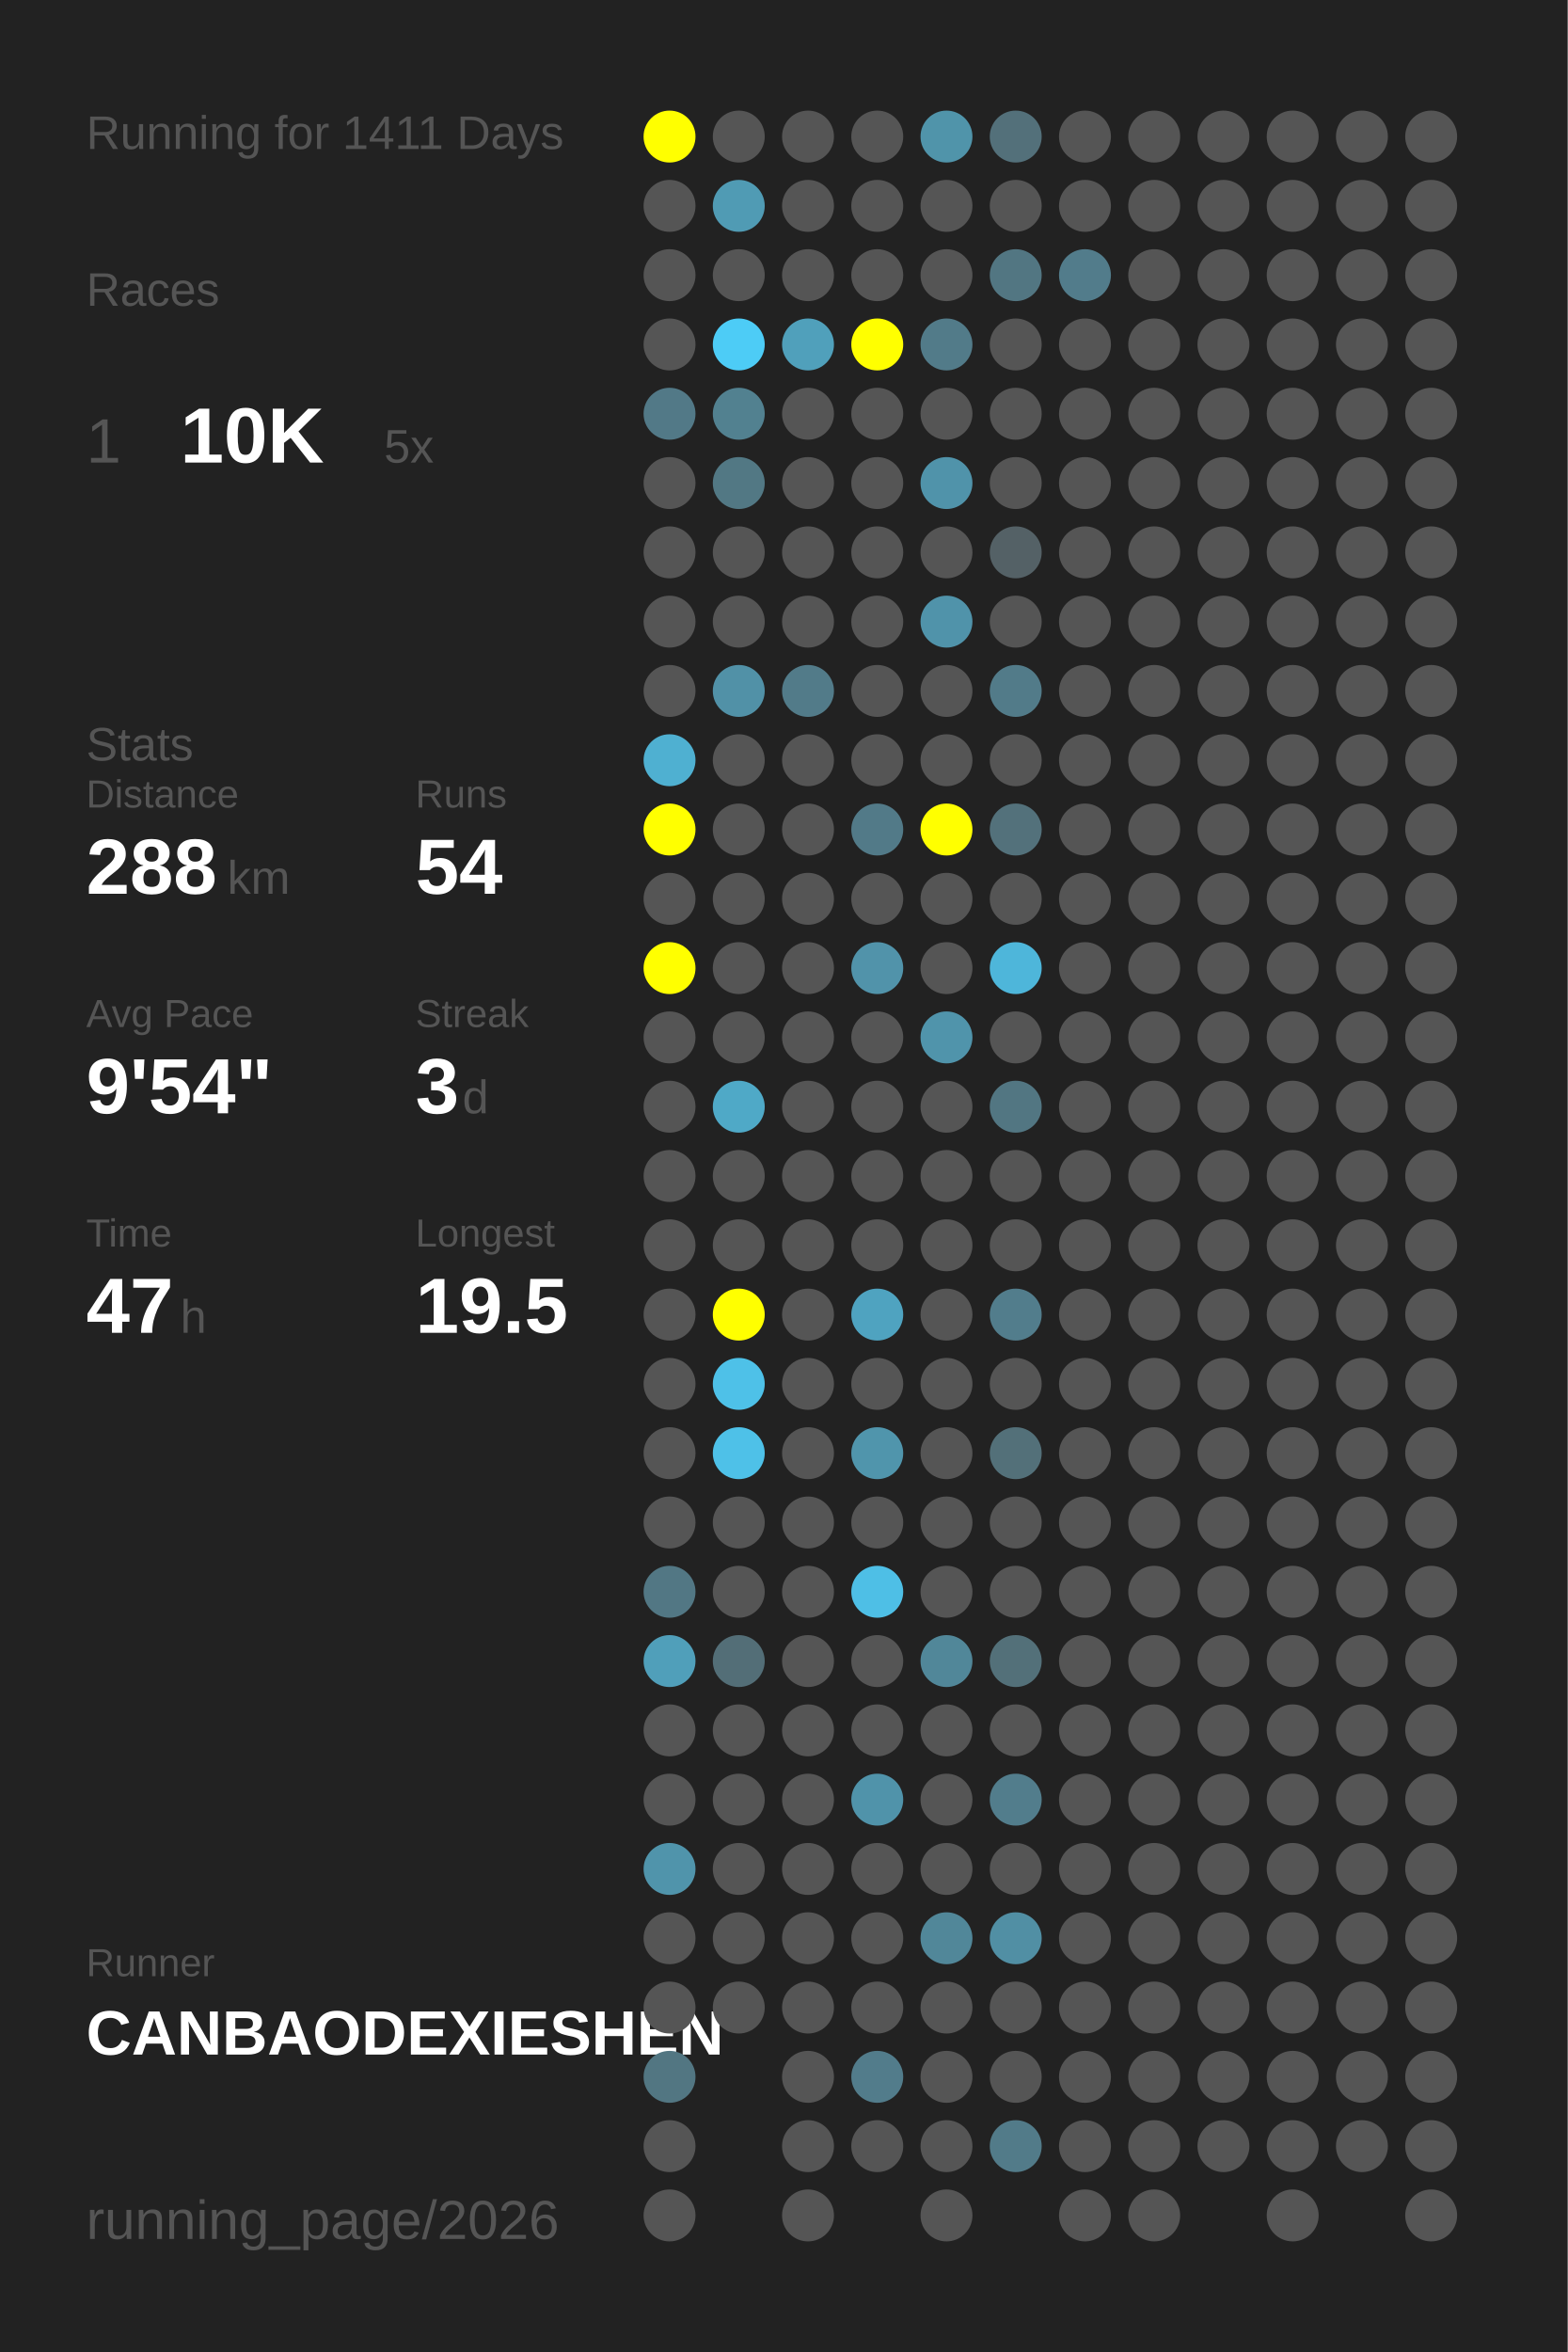
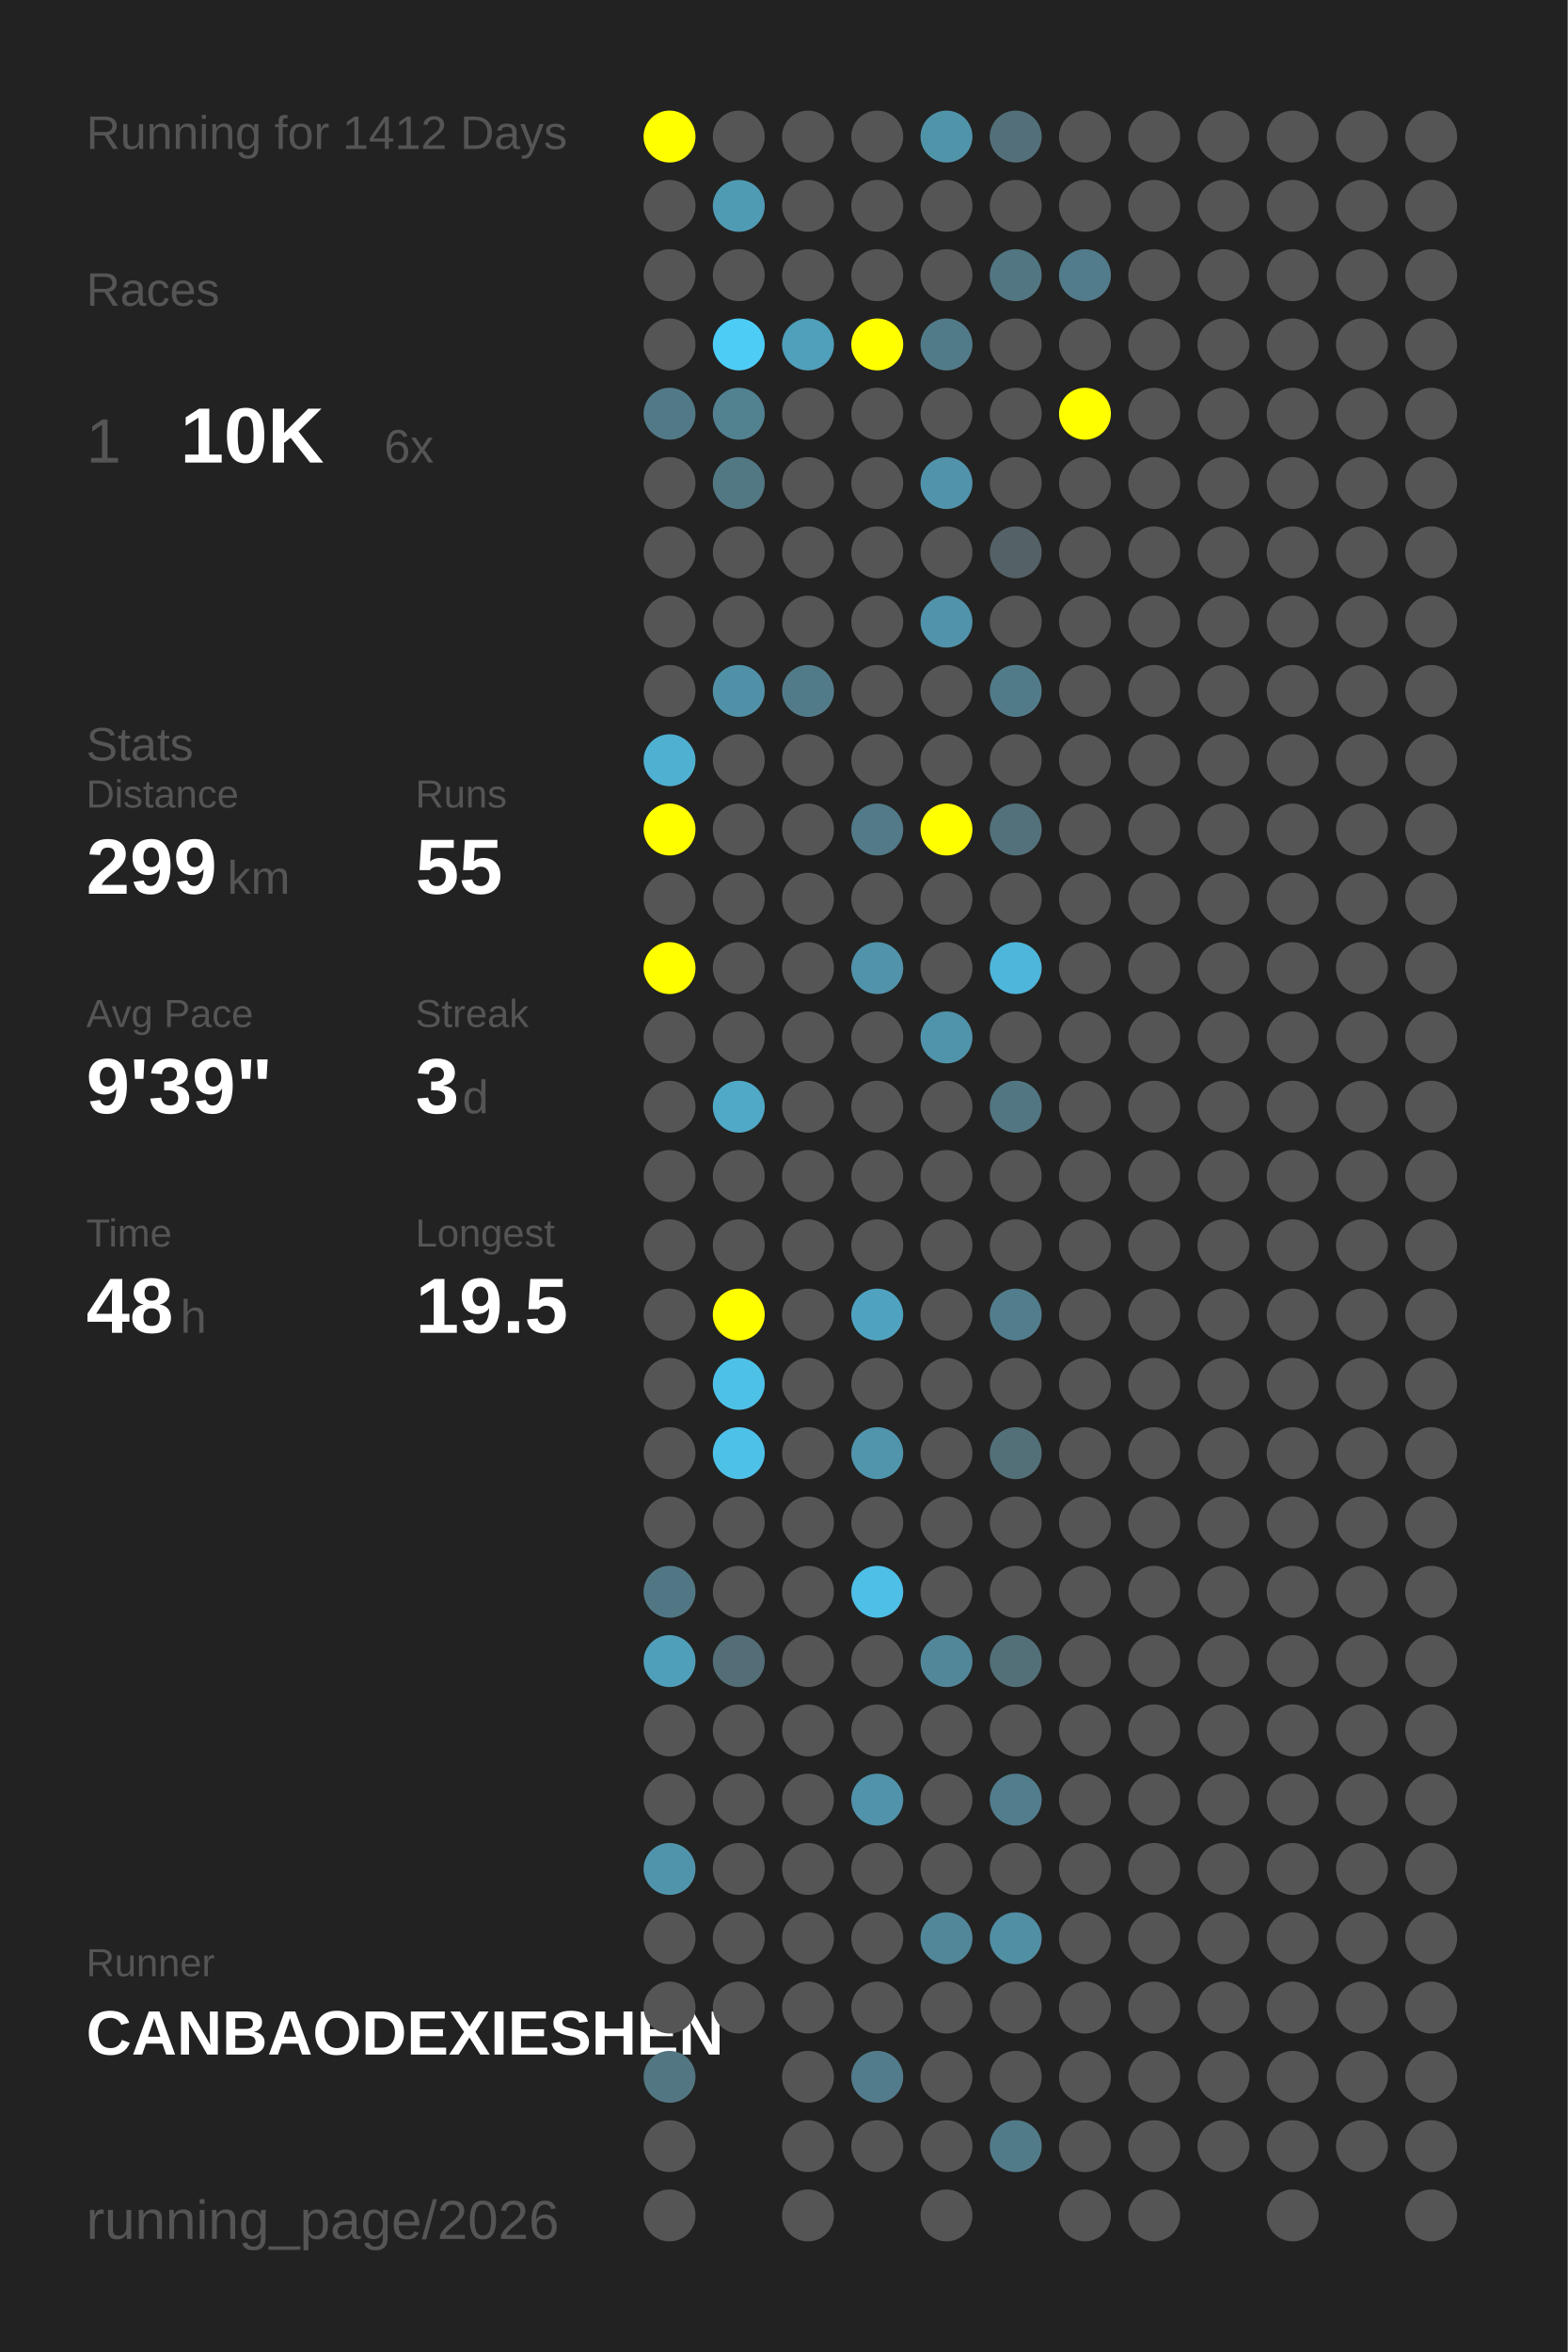
<svg xmlns="http://www.w3.org/2000/svg" baseProfile="full" height="300mm" version="1.1" viewBox="0,0,200,300" width="200mm">
  <defs />
  <rect fill="#222222" height="300" width="200" x="0" y="0" />
-   <text fill="#555555" style="font-size:6px; font-family:Arial;" x="11" y="19">Running for 1411 Days</text>
+   <text fill="#555555" style="font-size:6px; font-family:Arial;" x="11" y="19">Running for 1412 Days</text>
  <text fill="#555555" style="font-size:6px; font-family:Arial;" x="11" y="39">Races</text>
  <text fill="#555555" style="font-size:8px; font-family:Arial;" x="11" y="59">1</text>
  <text fill="#FFFFFF" style="font-size:10px; font-family:Arial; font-weight:bold;" x="23" y="59">10K</text>
-   <text fill="#555555" style="font-size:6px; font-family:Arial;" x="49" y="59">5x</text>
+   <text fill="#555555" style="font-size:6px; font-family:Arial;" x="49" y="59">6x</text>
  <text fill="#555555" style="font-size:6px; font-family:Arial;" x="11" y="97">Stats</text>
  <text fill="#555555" style="font-size:5px; font-family:Arial;" x="11" y="103">Distance</text>
-   <text fill="#FFFFFF" style="font-size:10px; font-family:Arial; font-weight:bold;" x="11" y="114">288</text>
+   <text fill="#FFFFFF" style="font-size:10px; font-family:Arial; font-weight:bold;" x="11" y="114">299</text>
  <text fill="#555555" style="font-size:6px; font-family:Arial;" x="29" y="114">km</text>
  <text fill="#555555" style="font-size:5px; font-family:Arial;" x="53" y="103">Runs</text>
-   <text fill="#FFFFFF" style="font-size:10px; font-family:Arial; font-weight:bold;" x="53" y="114">54</text>
+   <text fill="#FFFFFF" style="font-size:10px; font-family:Arial; font-weight:bold;" x="53" y="114">55</text>
  <text fill="#555555" style="font-size:5px; font-family:Arial;" x="11" y="131">Avg Pace</text>
-   <text fill="#FFFFFF" style="font-size:10px; font-family:Arial; font-weight:bold;" x="11" y="142">9'54"</text>
+   <text fill="#FFFFFF" style="font-size:10px; font-family:Arial; font-weight:bold;" x="11" y="142">9'39"</text>
  <text fill="#555555" style="font-size:5px; font-family:Arial;" x="53" y="131">Streak</text>
  <text fill="#FFFFFF" style="font-size:10px; font-family:Arial; font-weight:bold;" x="53" y="142">3</text>
  <text fill="#555555" style="font-size:6px; font-family:Arial;" x="59" y="142">d</text>
  <text fill="#555555" style="font-size:5px; font-family:Arial;" x="11" y="159">Time</text>
-   <text fill="#FFFFFF" style="font-size:10px; font-family:Arial; font-weight:bold;" x="11" y="170">47</text>
+   <text fill="#FFFFFF" style="font-size:10px; font-family:Arial; font-weight:bold;" x="11" y="170">48</text>
  <text fill="#555555" style="font-size:6px; font-family:Arial;" x="23" y="170">h</text>
  <text fill="#555555" style="font-size:5px; font-family:Arial;" x="53" y="159">Longest</text>
  <text fill="#FFFFFF" style="font-size:10px; font-family:Arial; font-weight:bold;" x="53" y="170">19.5</text>
  <text fill="#555555" style="font-size:5px; font-family:Arial;" x="11" y="252.065">Runner</text>
  <text fill="#FFFFFF" style="font-size:8px; font-family:Arial; font-weight:bold;" x="11" y="262.065">CANBAODEXIESHEN</text>
  <text fill="#555555" style="font-size:7px; font-family:Arial;" x="11" y="285.581">running_page/2026</text>
  <circle cx="85.417" cy="17.419" fill="#FFFF00" r="3.312" />
  <circle cx="85.417" cy="26.258" fill="#555555" r="3.312" />
  <circle cx="85.417" cy="35.097" fill="#555555" r="3.312" />
  <circle cx="85.417" cy="43.935" fill="#555555" r="3.312" />
  <circle cx="85.417" cy="52.774" fill="#527987" r="3.312" />
  <circle cx="85.417" cy="61.613" fill="#555555" r="3.312" />
  <circle cx="85.417" cy="70.452" fill="#555555" r="3.312" />
  <circle cx="85.417" cy="79.29" fill="#555555" r="3.312" />
  <circle cx="85.417" cy="88.129" fill="#555555" r="3.312" />
  <circle cx="85.417" cy="96.968" fill="#4fb0d1" r="3.312" />
  <circle cx="85.417" cy="105.806" fill="#FFFF00" r="3.312" />
  <circle cx="85.417" cy="114.645" fill="#555555" r="3.312" />
  <circle cx="85.417" cy="123.484" fill="#FFFF00" r="3.312" />
  <circle cx="85.417" cy="132.323" fill="#555555" r="3.312" />
  <circle cx="85.417" cy="141.161" fill="#555555" r="3.312" />
  <circle cx="85.417" cy="150" fill="#555555" r="3.312" />
  <circle cx="85.417" cy="158.839" fill="#555555" r="3.312" />
  <circle cx="85.417" cy="167.677" fill="#555555" r="3.312" />
  <circle cx="85.417" cy="176.516" fill="#555555" r="3.312" />
  <circle cx="85.417" cy="185.355" fill="#555555" r="3.312" />
  <circle cx="85.417" cy="194.194" fill="#555555" r="3.312" />
  <circle cx="85.417" cy="203.032" fill="#527784" r="3.312" />
  <circle cx="85.417" cy="211.871" fill="#509fba" r="3.312" />
  <circle cx="85.417" cy="220.71" fill="#555555" r="3.312" />
  <circle cx="85.417" cy="229.548" fill="#555555" r="3.312" />
  <circle cx="85.417" cy="238.387" fill="#5094ab" r="3.312" />
  <circle cx="85.417" cy="247.226" fill="#555555" r="3.312" />
  <circle cx="85.417" cy="256.065" fill="#555555" r="3.312" />
  <circle cx="85.417" cy="264.903" fill="#527682" r="3.312" />
  <circle cx="85.417" cy="273.742" fill="#555555" r="3.312" />
  <circle cx="85.417" cy="282.581" fill="#555555" r="3.312" />
  <circle cx="94.25" cy="17.419" fill="#555555" r="3.312" />
  <circle cx="94.25" cy="26.258" fill="#509bb4" r="3.312" />
  <circle cx="94.25" cy="35.097" fill="#555555" r="3.312" />
  <circle cx="94.25" cy="43.935" fill="#4dccf6" r="3.312" />
  <circle cx="94.25" cy="52.774" fill="#528190" r="3.312" />
  <circle cx="94.25" cy="61.613" fill="#527884" r="3.312" />
  <circle cx="94.25" cy="70.452" fill="#555555" r="3.312" />
  <circle cx="94.25" cy="79.29" fill="#555555" r="3.312" />
  <circle cx="94.25" cy="88.129" fill="#5191a7" r="3.312" />
  <circle cx="94.25" cy="96.968" fill="#555555" r="3.312" />
  <circle cx="94.25" cy="105.806" fill="#555555" r="3.312" />
  <circle cx="94.25" cy="114.645" fill="#555555" r="3.312" />
  <circle cx="94.25" cy="123.484" fill="#555555" r="3.312" />
  <circle cx="94.25" cy="132.323" fill="#555555" r="3.312" />
  <circle cx="94.25" cy="141.161" fill="#4fa9c7" r="3.312" />
  <circle cx="94.25" cy="150" fill="#555555" r="3.312" />
  <circle cx="94.25" cy="158.839" fill="#555555" r="3.312" />
  <circle cx="94.25" cy="167.677" fill="#FFFF00" r="3.312" />
  <circle cx="94.25" cy="176.516" fill="#4ec1e8" r="3.312" />
  <circle cx="94.25" cy="185.355" fill="#4ec1e8" r="3.312" />
  <circle cx="94.25" cy="194.194" fill="#555555" r="3.312" />
  <circle cx="94.25" cy="203.032" fill="#555555" r="3.312" />
  <circle cx="94.25" cy="211.871" fill="#536e77" r="3.312" />
  <circle cx="94.25" cy="220.71" fill="#555555" r="3.312" />
  <circle cx="94.25" cy="229.548" fill="#555555" r="3.312" />
  <circle cx="94.25" cy="238.387" fill="#555555" r="3.312" />
  <circle cx="94.25" cy="247.226" fill="#555555" r="3.312" />
  <circle cx="94.25" cy="256.065" fill="#555555" r="3.312" />
  <circle cx="103.083" cy="17.419" fill="#555555" r="3.312" />
  <circle cx="103.083" cy="26.258" fill="#555555" r="3.312" />
  <circle cx="103.083" cy="35.097" fill="#555555" r="3.312" />
  <circle cx="103.083" cy="43.935" fill="#50a0bb" r="3.312" />
  <circle cx="103.083" cy="52.774" fill="#555555" r="3.312" />
  <circle cx="103.083" cy="61.613" fill="#555555" r="3.312" />
  <circle cx="103.083" cy="70.452" fill="#555555" r="3.312" />
  <circle cx="103.083" cy="79.29" fill="#555555" r="3.312" />
  <circle cx="103.083" cy="88.129" fill="#527b89" r="3.312" />
  <circle cx="103.083" cy="96.968" fill="#555555" r="3.312" />
  <circle cx="103.083" cy="105.806" fill="#555555" r="3.312" />
  <circle cx="103.083" cy="114.645" fill="#555555" r="3.312" />
  <circle cx="103.083" cy="123.484" fill="#555555" r="3.312" />
  <circle cx="103.083" cy="132.323" fill="#555555" r="3.312" />
  <circle cx="103.083" cy="141.161" fill="#555555" r="3.312" />
  <circle cx="103.083" cy="150" fill="#555555" r="3.312" />
  <circle cx="103.083" cy="158.839" fill="#555555" r="3.312" />
  <circle cx="103.083" cy="167.677" fill="#555555" r="3.312" />
  <circle cx="103.083" cy="176.516" fill="#555555" r="3.312" />
  <circle cx="103.083" cy="185.355" fill="#555555" r="3.312" />
  <circle cx="103.083" cy="194.194" fill="#555555" r="3.312" />
  <circle cx="103.083" cy="203.032" fill="#555555" r="3.312" />
  <circle cx="103.083" cy="211.871" fill="#555555" r="3.312" />
  <circle cx="103.083" cy="220.71" fill="#555555" r="3.312" />
  <circle cx="103.083" cy="229.548" fill="#555555" r="3.312" />
  <circle cx="103.083" cy="238.387" fill="#555555" r="3.312" />
  <circle cx="103.083" cy="247.226" fill="#555555" r="3.312" />
  <circle cx="103.083" cy="256.065" fill="#555555" r="3.312" />
  <circle cx="103.083" cy="264.903" fill="#555555" r="3.312" />
  <circle cx="103.083" cy="273.742" fill="#555555" r="3.312" />
  <circle cx="103.083" cy="282.581" fill="#555555" r="3.312" />
  <circle cx="111.917" cy="17.419" fill="#555555" r="3.312" />
  <circle cx="111.917" cy="26.258" fill="#555555" r="3.312" />
  <circle cx="111.917" cy="35.097" fill="#555555" r="3.312" />
  <circle cx="111.917" cy="43.935" fill="#FFFF00" r="3.312" />
  <circle cx="111.917" cy="52.774" fill="#555555" r="3.312" />
  <circle cx="111.917" cy="61.613" fill="#555555" r="3.312" />
  <circle cx="111.917" cy="70.452" fill="#555555" r="3.312" />
  <circle cx="111.917" cy="79.29" fill="#555555" r="3.312" />
  <circle cx="111.917" cy="88.129" fill="#555555" r="3.312" />
  <circle cx="111.917" cy="96.968" fill="#555555" r="3.312" />
  <circle cx="111.917" cy="105.806" fill="#527a88" r="3.312" />
  <circle cx="111.917" cy="114.645" fill="#555555" r="3.312" />
  <circle cx="111.917" cy="123.484" fill="#5193aa" r="3.312" />
  <circle cx="111.917" cy="132.323" fill="#555555" r="3.312" />
  <circle cx="111.917" cy="141.161" fill="#555555" r="3.312" />
  <circle cx="111.917" cy="150" fill="#555555" r="3.312" />
  <circle cx="111.917" cy="158.839" fill="#555555" r="3.312" />
  <circle cx="111.917" cy="167.677" fill="#4fa3c0" r="3.312" />
  <circle cx="111.917" cy="176.516" fill="#555555" r="3.312" />
  <circle cx="111.917" cy="185.355" fill="#5095ac" r="3.312" />
  <circle cx="111.917" cy="194.194" fill="#555555" r="3.312" />
  <circle cx="111.917" cy="203.032" fill="#4ebfe6" r="3.312" />
  <circle cx="111.917" cy="211.871" fill="#555555" r="3.312" />
  <circle cx="111.917" cy="220.71" fill="#555555" r="3.312" />
  <circle cx="111.917" cy="229.548" fill="#5093aa" r="3.312" />
  <circle cx="111.917" cy="238.387" fill="#555555" r="3.312" />
  <circle cx="111.917" cy="247.226" fill="#555555" r="3.312" />
  <circle cx="111.917" cy="256.065" fill="#555555" r="3.312" />
  <circle cx="111.917" cy="264.903" fill="#527c8b" r="3.312" />
  <circle cx="111.917" cy="273.742" fill="#555555" r="3.312" />
  <circle cx="120.75" cy="17.419" fill="#5094aa" r="3.312" />
  <circle cx="120.75" cy="26.258" fill="#555555" r="3.312" />
  <circle cx="120.75" cy="35.097" fill="#555555" r="3.312" />
  <circle cx="120.75" cy="43.935" fill="#527b89" r="3.312" />
  <circle cx="120.75" cy="52.774" fill="#555555" r="3.312" />
  <circle cx="120.75" cy="61.613" fill="#5093aa" r="3.312" />
  <circle cx="120.75" cy="70.452" fill="#555555" r="3.312" />
  <circle cx="120.75" cy="79.29" fill="#5093aa" r="3.312" />
  <circle cx="120.75" cy="88.129" fill="#555555" r="3.312" />
  <circle cx="120.75" cy="96.968" fill="#555555" r="3.312" />
  <circle cx="120.75" cy="105.806" fill="#FFFF00" r="3.312" />
  <circle cx="120.75" cy="114.645" fill="#555555" r="3.312" />
  <circle cx="120.75" cy="123.484" fill="#555555" r="3.312" />
  <circle cx="120.75" cy="132.323" fill="#5094ab" r="3.312" />
  <circle cx="120.75" cy="141.161" fill="#555555" r="3.312" />
  <circle cx="120.75" cy="150" fill="#555555" r="3.312" />
  <circle cx="120.75" cy="158.839" fill="#555555" r="3.312" />
  <circle cx="120.75" cy="167.677" fill="#555555" r="3.312" />
  <circle cx="120.75" cy="176.516" fill="#555555" r="3.312" />
  <circle cx="120.75" cy="185.355" fill="#555555" r="3.312" />
  <circle cx="120.75" cy="194.194" fill="#555555" r="3.312" />
  <circle cx="120.75" cy="203.032" fill="#555555" r="3.312" />
  <circle cx="120.75" cy="211.871" fill="#518799" r="3.312" />
  <circle cx="120.75" cy="220.71" fill="#555555" r="3.312" />
  <circle cx="120.75" cy="229.548" fill="#555555" r="3.312" />
  <circle cx="120.75" cy="238.387" fill="#555555" r="3.312" />
  <circle cx="120.75" cy="247.226" fill="#518799" r="3.312" />
  <circle cx="120.75" cy="256.065" fill="#555555" r="3.312" />
  <circle cx="120.75" cy="264.903" fill="#555555" r="3.312" />
  <circle cx="120.75" cy="273.742" fill="#555555" r="3.312" />
  <circle cx="120.75" cy="282.581" fill="#555555" r="3.312" />
  <circle cx="129.583" cy="17.419" fill="#53707a" r="3.312" />
  <circle cx="129.583" cy="26.258" fill="#555555" r="3.312" />
  <circle cx="129.583" cy="35.097" fill="#527682" r="3.312" />
  <circle cx="129.583" cy="43.935" fill="#555555" r="3.312" />
  <circle cx="129.583" cy="52.774" fill="#555555" r="3.312" />
  <circle cx="129.583" cy="61.613" fill="#555555" r="3.312" />
  <circle cx="129.583" cy="70.452" fill="#546166" r="3.312" />
  <circle cx="129.583" cy="79.29" fill="#555555" r="3.312" />
  <circle cx="129.583" cy="88.129" fill="#527b89" r="3.312" />
  <circle cx="129.583" cy="96.968" fill="#555555" r="3.312" />
  <circle cx="129.583" cy="105.806" fill="#53717b" r="3.312" />
  <circle cx="129.583" cy="114.645" fill="#555555" r="3.312" />
  <circle cx="129.583" cy="123.484" fill="#4eb6da" r="3.312" />
  <circle cx="129.583" cy="132.323" fill="#555555" r="3.312" />
  <circle cx="129.583" cy="141.161" fill="#527682" r="3.312" />
  <circle cx="129.583" cy="150" fill="#555555" r="3.312" />
  <circle cx="129.583" cy="158.839" fill="#555555" r="3.312" />
  <circle cx="129.583" cy="167.677" fill="#527d8c" r="3.312" />
  <circle cx="129.583" cy="176.516" fill="#555555" r="3.312" />
  <circle cx="129.583" cy="185.355" fill="#537079" r="3.312" />
  <circle cx="129.583" cy="194.194" fill="#555555" r="3.312" />
  <circle cx="129.583" cy="203.032" fill="#555555" r="3.312" />
  <circle cx="129.583" cy="211.871" fill="#537079" r="3.312" />
  <circle cx="129.583" cy="220.71" fill="#555555" r="3.312" />
  <circle cx="129.583" cy="229.548" fill="#527d8c" r="3.312" />
  <circle cx="129.583" cy="238.387" fill="#555555" r="3.312" />
  <circle cx="129.583" cy="247.226" fill="#518fa4" r="3.312" />
  <circle cx="129.583" cy="256.065" fill="#555555" r="3.312" />
  <circle cx="129.583" cy="264.903" fill="#555555" r="3.312" />
  <circle cx="129.583" cy="273.742" fill="#527b89" r="3.312" />
  <circle cx="138.417" cy="17.419" fill="#555555" r="3.312" />
  <circle cx="138.417" cy="26.258" fill="#555555" r="3.312" />
  <circle cx="138.417" cy="35.097" fill="#527c8b" r="3.312" />
  <circle cx="138.417" cy="43.935" fill="#555555" r="3.312" />
-   <circle cx="138.417" cy="52.774" fill="#555555" r="3.312" />
+   <circle cx="138.417" cy="52.774" fill="#FFFF00" r="3.312" />
  <circle cx="138.417" cy="61.613" fill="#555555" r="3.312" />
  <circle cx="138.417" cy="70.452" fill="#555555" r="3.312" />
  <circle cx="138.417" cy="79.29" fill="#555555" r="3.312" />
  <circle cx="138.417" cy="88.129" fill="#555555" r="3.312" />
  <circle cx="138.417" cy="96.968" fill="#555555" r="3.312" />
  <circle cx="138.417" cy="105.806" fill="#555555" r="3.312" />
  <circle cx="138.417" cy="114.645" fill="#555555" r="3.312" />
  <circle cx="138.417" cy="123.484" fill="#555555" r="3.312" />
  <circle cx="138.417" cy="132.323" fill="#555555" r="3.312" />
  <circle cx="138.417" cy="141.161" fill="#555555" r="3.312" />
  <circle cx="138.417" cy="150" fill="#555555" r="3.312" />
  <circle cx="138.417" cy="158.839" fill="#555555" r="3.312" />
  <circle cx="138.417" cy="167.677" fill="#555555" r="3.312" />
  <circle cx="138.417" cy="176.516" fill="#555555" r="3.312" />
  <circle cx="138.417" cy="185.355" fill="#555555" r="3.312" />
  <circle cx="138.417" cy="194.194" fill="#555555" r="3.312" />
  <circle cx="138.417" cy="203.032" fill="#555555" r="3.312" />
  <circle cx="138.417" cy="211.871" fill="#555555" r="3.312" />
  <circle cx="138.417" cy="220.71" fill="#555555" r="3.312" />
  <circle cx="138.417" cy="229.548" fill="#555555" r="3.312" />
  <circle cx="138.417" cy="238.387" fill="#555555" r="3.312" />
  <circle cx="138.417" cy="247.226" fill="#555555" r="3.312" />
  <circle cx="138.417" cy="256.065" fill="#555555" r="3.312" />
  <circle cx="138.417" cy="264.903" fill="#555555" r="3.312" />
  <circle cx="138.417" cy="273.742" fill="#555555" r="3.312" />
  <circle cx="138.417" cy="282.581" fill="#555555" r="3.312" />
  <circle cx="147.25" cy="17.419" fill="#555555" r="3.312" />
  <circle cx="147.25" cy="26.258" fill="#555555" r="3.312" />
  <circle cx="147.25" cy="35.097" fill="#555555" r="3.312" />
  <circle cx="147.25" cy="43.935" fill="#555555" r="3.312" />
  <circle cx="147.25" cy="52.774" fill="#555555" r="3.312" />
  <circle cx="147.25" cy="61.613" fill="#555555" r="3.312" />
  <circle cx="147.25" cy="70.452" fill="#555555" r="3.312" />
  <circle cx="147.25" cy="79.29" fill="#555555" r="3.312" />
  <circle cx="147.25" cy="88.129" fill="#555555" r="3.312" />
  <circle cx="147.25" cy="96.968" fill="#555555" r="3.312" />
  <circle cx="147.25" cy="105.806" fill="#555555" r="3.312" />
  <circle cx="147.25" cy="114.645" fill="#555555" r="3.312" />
  <circle cx="147.25" cy="123.484" fill="#555555" r="3.312" />
  <circle cx="147.25" cy="132.323" fill="#555555" r="3.312" />
  <circle cx="147.25" cy="141.161" fill="#555555" r="3.312" />
  <circle cx="147.25" cy="150" fill="#555555" r="3.312" />
  <circle cx="147.25" cy="158.839" fill="#555555" r="3.312" />
  <circle cx="147.25" cy="167.677" fill="#555555" r="3.312" />
  <circle cx="147.25" cy="176.516" fill="#555555" r="3.312" />
  <circle cx="147.25" cy="185.355" fill="#555555" r="3.312" />
  <circle cx="147.25" cy="194.194" fill="#555555" r="3.312" />
  <circle cx="147.25" cy="203.032" fill="#555555" r="3.312" />
  <circle cx="147.25" cy="211.871" fill="#555555" r="3.312" />
  <circle cx="147.25" cy="220.71" fill="#555555" r="3.312" />
  <circle cx="147.25" cy="229.548" fill="#555555" r="3.312" />
  <circle cx="147.25" cy="238.387" fill="#555555" r="3.312" />
  <circle cx="147.25" cy="247.226" fill="#555555" r="3.312" />
  <circle cx="147.25" cy="256.065" fill="#555555" r="3.312" />
  <circle cx="147.25" cy="264.903" fill="#555555" r="3.312" />
  <circle cx="147.25" cy="273.742" fill="#555555" r="3.312" />
  <circle cx="147.25" cy="282.581" fill="#555555" r="3.312" />
  <circle cx="156.083" cy="17.419" fill="#555555" r="3.312" />
  <circle cx="156.083" cy="26.258" fill="#555555" r="3.312" />
  <circle cx="156.083" cy="35.097" fill="#555555" r="3.312" />
  <circle cx="156.083" cy="43.935" fill="#555555" r="3.312" />
  <circle cx="156.083" cy="52.774" fill="#555555" r="3.312" />
  <circle cx="156.083" cy="61.613" fill="#555555" r="3.312" />
  <circle cx="156.083" cy="70.452" fill="#555555" r="3.312" />
  <circle cx="156.083" cy="79.29" fill="#555555" r="3.312" />
  <circle cx="156.083" cy="88.129" fill="#555555" r="3.312" />
  <circle cx="156.083" cy="96.968" fill="#555555" r="3.312" />
  <circle cx="156.083" cy="105.806" fill="#555555" r="3.312" />
  <circle cx="156.083" cy="114.645" fill="#555555" r="3.312" />
  <circle cx="156.083" cy="123.484" fill="#555555" r="3.312" />
  <circle cx="156.083" cy="132.323" fill="#555555" r="3.312" />
  <circle cx="156.083" cy="141.161" fill="#555555" r="3.312" />
  <circle cx="156.083" cy="150" fill="#555555" r="3.312" />
  <circle cx="156.083" cy="158.839" fill="#555555" r="3.312" />
  <circle cx="156.083" cy="167.677" fill="#555555" r="3.312" />
  <circle cx="156.083" cy="176.516" fill="#555555" r="3.312" />
  <circle cx="156.083" cy="185.355" fill="#555555" r="3.312" />
  <circle cx="156.083" cy="194.194" fill="#555555" r="3.312" />
  <circle cx="156.083" cy="203.032" fill="#555555" r="3.312" />
  <circle cx="156.083" cy="211.871" fill="#555555" r="3.312" />
  <circle cx="156.083" cy="220.71" fill="#555555" r="3.312" />
  <circle cx="156.083" cy="229.548" fill="#555555" r="3.312" />
  <circle cx="156.083" cy="238.387" fill="#555555" r="3.312" />
  <circle cx="156.083" cy="247.226" fill="#555555" r="3.312" />
  <circle cx="156.083" cy="256.065" fill="#555555" r="3.312" />
  <circle cx="156.083" cy="264.903" fill="#555555" r="3.312" />
  <circle cx="156.083" cy="273.742" fill="#555555" r="3.312" />
  <circle cx="164.917" cy="17.419" fill="#555555" r="3.312" />
  <circle cx="164.917" cy="26.258" fill="#555555" r="3.312" />
  <circle cx="164.917" cy="35.097" fill="#555555" r="3.312" />
  <circle cx="164.917" cy="43.935" fill="#555555" r="3.312" />
  <circle cx="164.917" cy="52.774" fill="#555555" r="3.312" />
  <circle cx="164.917" cy="61.613" fill="#555555" r="3.312" />
  <circle cx="164.917" cy="70.452" fill="#555555" r="3.312" />
  <circle cx="164.917" cy="79.29" fill="#555555" r="3.312" />
  <circle cx="164.917" cy="88.129" fill="#555555" r="3.312" />
  <circle cx="164.917" cy="96.968" fill="#555555" r="3.312" />
  <circle cx="164.917" cy="105.806" fill="#555555" r="3.312" />
  <circle cx="164.917" cy="114.645" fill="#555555" r="3.312" />
  <circle cx="164.917" cy="123.484" fill="#555555" r="3.312" />
  <circle cx="164.917" cy="132.323" fill="#555555" r="3.312" />
  <circle cx="164.917" cy="141.161" fill="#555555" r="3.312" />
  <circle cx="164.917" cy="150" fill="#555555" r="3.312" />
  <circle cx="164.917" cy="158.839" fill="#555555" r="3.312" />
  <circle cx="164.917" cy="167.677" fill="#555555" r="3.312" />
  <circle cx="164.917" cy="176.516" fill="#555555" r="3.312" />
  <circle cx="164.917" cy="185.355" fill="#555555" r="3.312" />
  <circle cx="164.917" cy="194.194" fill="#555555" r="3.312" />
  <circle cx="164.917" cy="203.032" fill="#555555" r="3.312" />
  <circle cx="164.917" cy="211.871" fill="#555555" r="3.312" />
  <circle cx="164.917" cy="220.71" fill="#555555" r="3.312" />
  <circle cx="164.917" cy="229.548" fill="#555555" r="3.312" />
  <circle cx="164.917" cy="238.387" fill="#555555" r="3.312" />
  <circle cx="164.917" cy="247.226" fill="#555555" r="3.312" />
  <circle cx="164.917" cy="256.065" fill="#555555" r="3.312" />
  <circle cx="164.917" cy="264.903" fill="#555555" r="3.312" />
  <circle cx="164.917" cy="273.742" fill="#555555" r="3.312" />
  <circle cx="164.917" cy="282.581" fill="#555555" r="3.312" />
  <circle cx="173.75" cy="17.419" fill="#555555" r="3.312" />
  <circle cx="173.75" cy="26.258" fill="#555555" r="3.312" />
  <circle cx="173.75" cy="35.097" fill="#555555" r="3.312" />
  <circle cx="173.75" cy="43.935" fill="#555555" r="3.312" />
  <circle cx="173.75" cy="52.774" fill="#555555" r="3.312" />
  <circle cx="173.75" cy="61.613" fill="#555555" r="3.312" />
  <circle cx="173.75" cy="70.452" fill="#555555" r="3.312" />
  <circle cx="173.75" cy="79.29" fill="#555555" r="3.312" />
  <circle cx="173.75" cy="88.129" fill="#555555" r="3.312" />
  <circle cx="173.75" cy="96.968" fill="#555555" r="3.312" />
  <circle cx="173.75" cy="105.806" fill="#555555" r="3.312" />
  <circle cx="173.75" cy="114.645" fill="#555555" r="3.312" />
  <circle cx="173.75" cy="123.484" fill="#555555" r="3.312" />
  <circle cx="173.75" cy="132.323" fill="#555555" r="3.312" />
  <circle cx="173.75" cy="141.161" fill="#555555" r="3.312" />
  <circle cx="173.75" cy="150" fill="#555555" r="3.312" />
  <circle cx="173.75" cy="158.839" fill="#555555" r="3.312" />
  <circle cx="173.75" cy="167.677" fill="#555555" r="3.312" />
  <circle cx="173.75" cy="176.516" fill="#555555" r="3.312" />
  <circle cx="173.75" cy="185.355" fill="#555555" r="3.312" />
  <circle cx="173.75" cy="194.194" fill="#555555" r="3.312" />
  <circle cx="173.75" cy="203.032" fill="#555555" r="3.312" />
  <circle cx="173.75" cy="211.871" fill="#555555" r="3.312" />
  <circle cx="173.75" cy="220.71" fill="#555555" r="3.312" />
  <circle cx="173.75" cy="229.548" fill="#555555" r="3.312" />
  <circle cx="173.75" cy="238.387" fill="#555555" r="3.312" />
  <circle cx="173.75" cy="247.226" fill="#555555" r="3.312" />
  <circle cx="173.75" cy="256.065" fill="#555555" r="3.312" />
  <circle cx="173.75" cy="264.903" fill="#555555" r="3.312" />
  <circle cx="173.75" cy="273.742" fill="#555555" r="3.312" />
  <circle cx="182.583" cy="17.419" fill="#555555" r="3.312" />
  <circle cx="182.583" cy="26.258" fill="#555555" r="3.312" />
  <circle cx="182.583" cy="35.097" fill="#555555" r="3.312" />
  <circle cx="182.583" cy="43.935" fill="#555555" r="3.312" />
  <circle cx="182.583" cy="52.774" fill="#555555" r="3.312" />
  <circle cx="182.583" cy="61.613" fill="#555555" r="3.312" />
  <circle cx="182.583" cy="70.452" fill="#555555" r="3.312" />
  <circle cx="182.583" cy="79.29" fill="#555555" r="3.312" />
  <circle cx="182.583" cy="88.129" fill="#555555" r="3.312" />
  <circle cx="182.583" cy="96.968" fill="#555555" r="3.312" />
  <circle cx="182.583" cy="105.806" fill="#555555" r="3.312" />
  <circle cx="182.583" cy="114.645" fill="#555555" r="3.312" />
  <circle cx="182.583" cy="123.484" fill="#555555" r="3.312" />
  <circle cx="182.583" cy="132.323" fill="#555555" r="3.312" />
  <circle cx="182.583" cy="141.161" fill="#555555" r="3.312" />
  <circle cx="182.583" cy="150" fill="#555555" r="3.312" />
  <circle cx="182.583" cy="158.839" fill="#555555" r="3.312" />
  <circle cx="182.583" cy="167.677" fill="#555555" r="3.312" />
  <circle cx="182.583" cy="176.516" fill="#555555" r="3.312" />
  <circle cx="182.583" cy="185.355" fill="#555555" r="3.312" />
  <circle cx="182.583" cy="194.194" fill="#555555" r="3.312" />
  <circle cx="182.583" cy="203.032" fill="#555555" r="3.312" />
  <circle cx="182.583" cy="211.871" fill="#555555" r="3.312" />
  <circle cx="182.583" cy="220.71" fill="#555555" r="3.312" />
  <circle cx="182.583" cy="229.548" fill="#555555" r="3.312" />
  <circle cx="182.583" cy="238.387" fill="#555555" r="3.312" />
  <circle cx="182.583" cy="247.226" fill="#555555" r="3.312" />
  <circle cx="182.583" cy="256.065" fill="#555555" r="3.312" />
  <circle cx="182.583" cy="264.903" fill="#555555" r="3.312" />
  <circle cx="182.583" cy="273.742" fill="#555555" r="3.312" />
  <circle cx="182.583" cy="282.581" fill="#555555" r="3.312" />
</svg>
